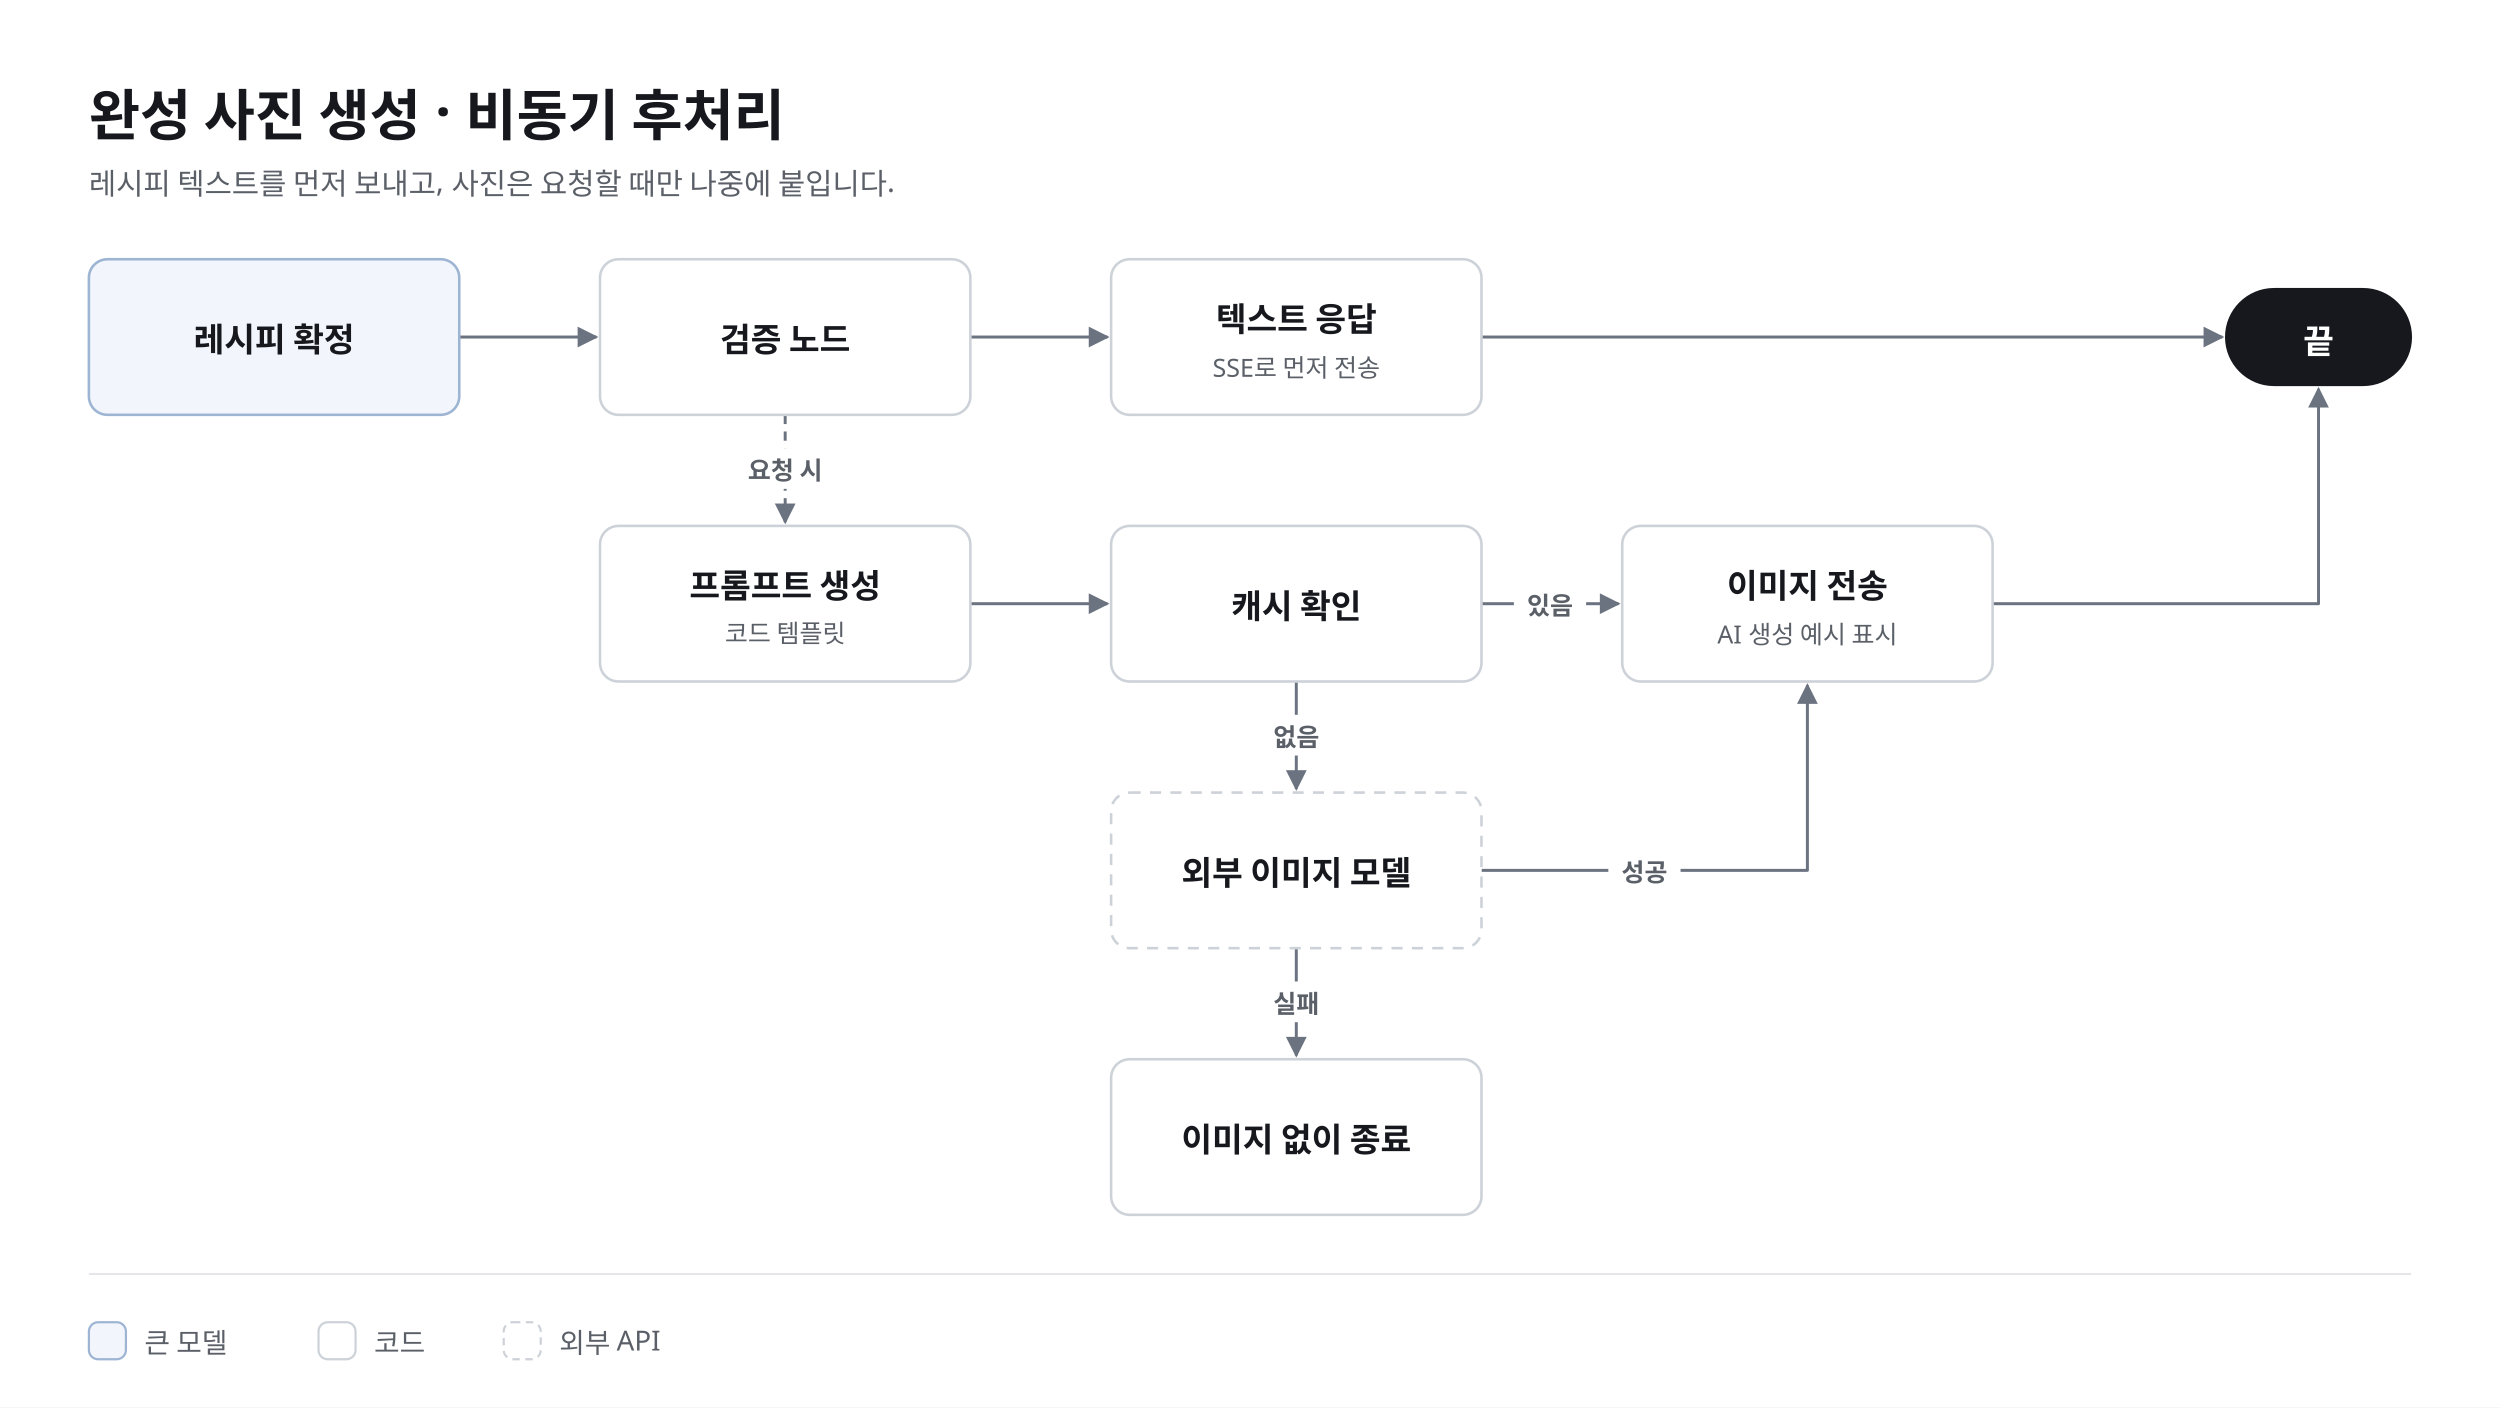
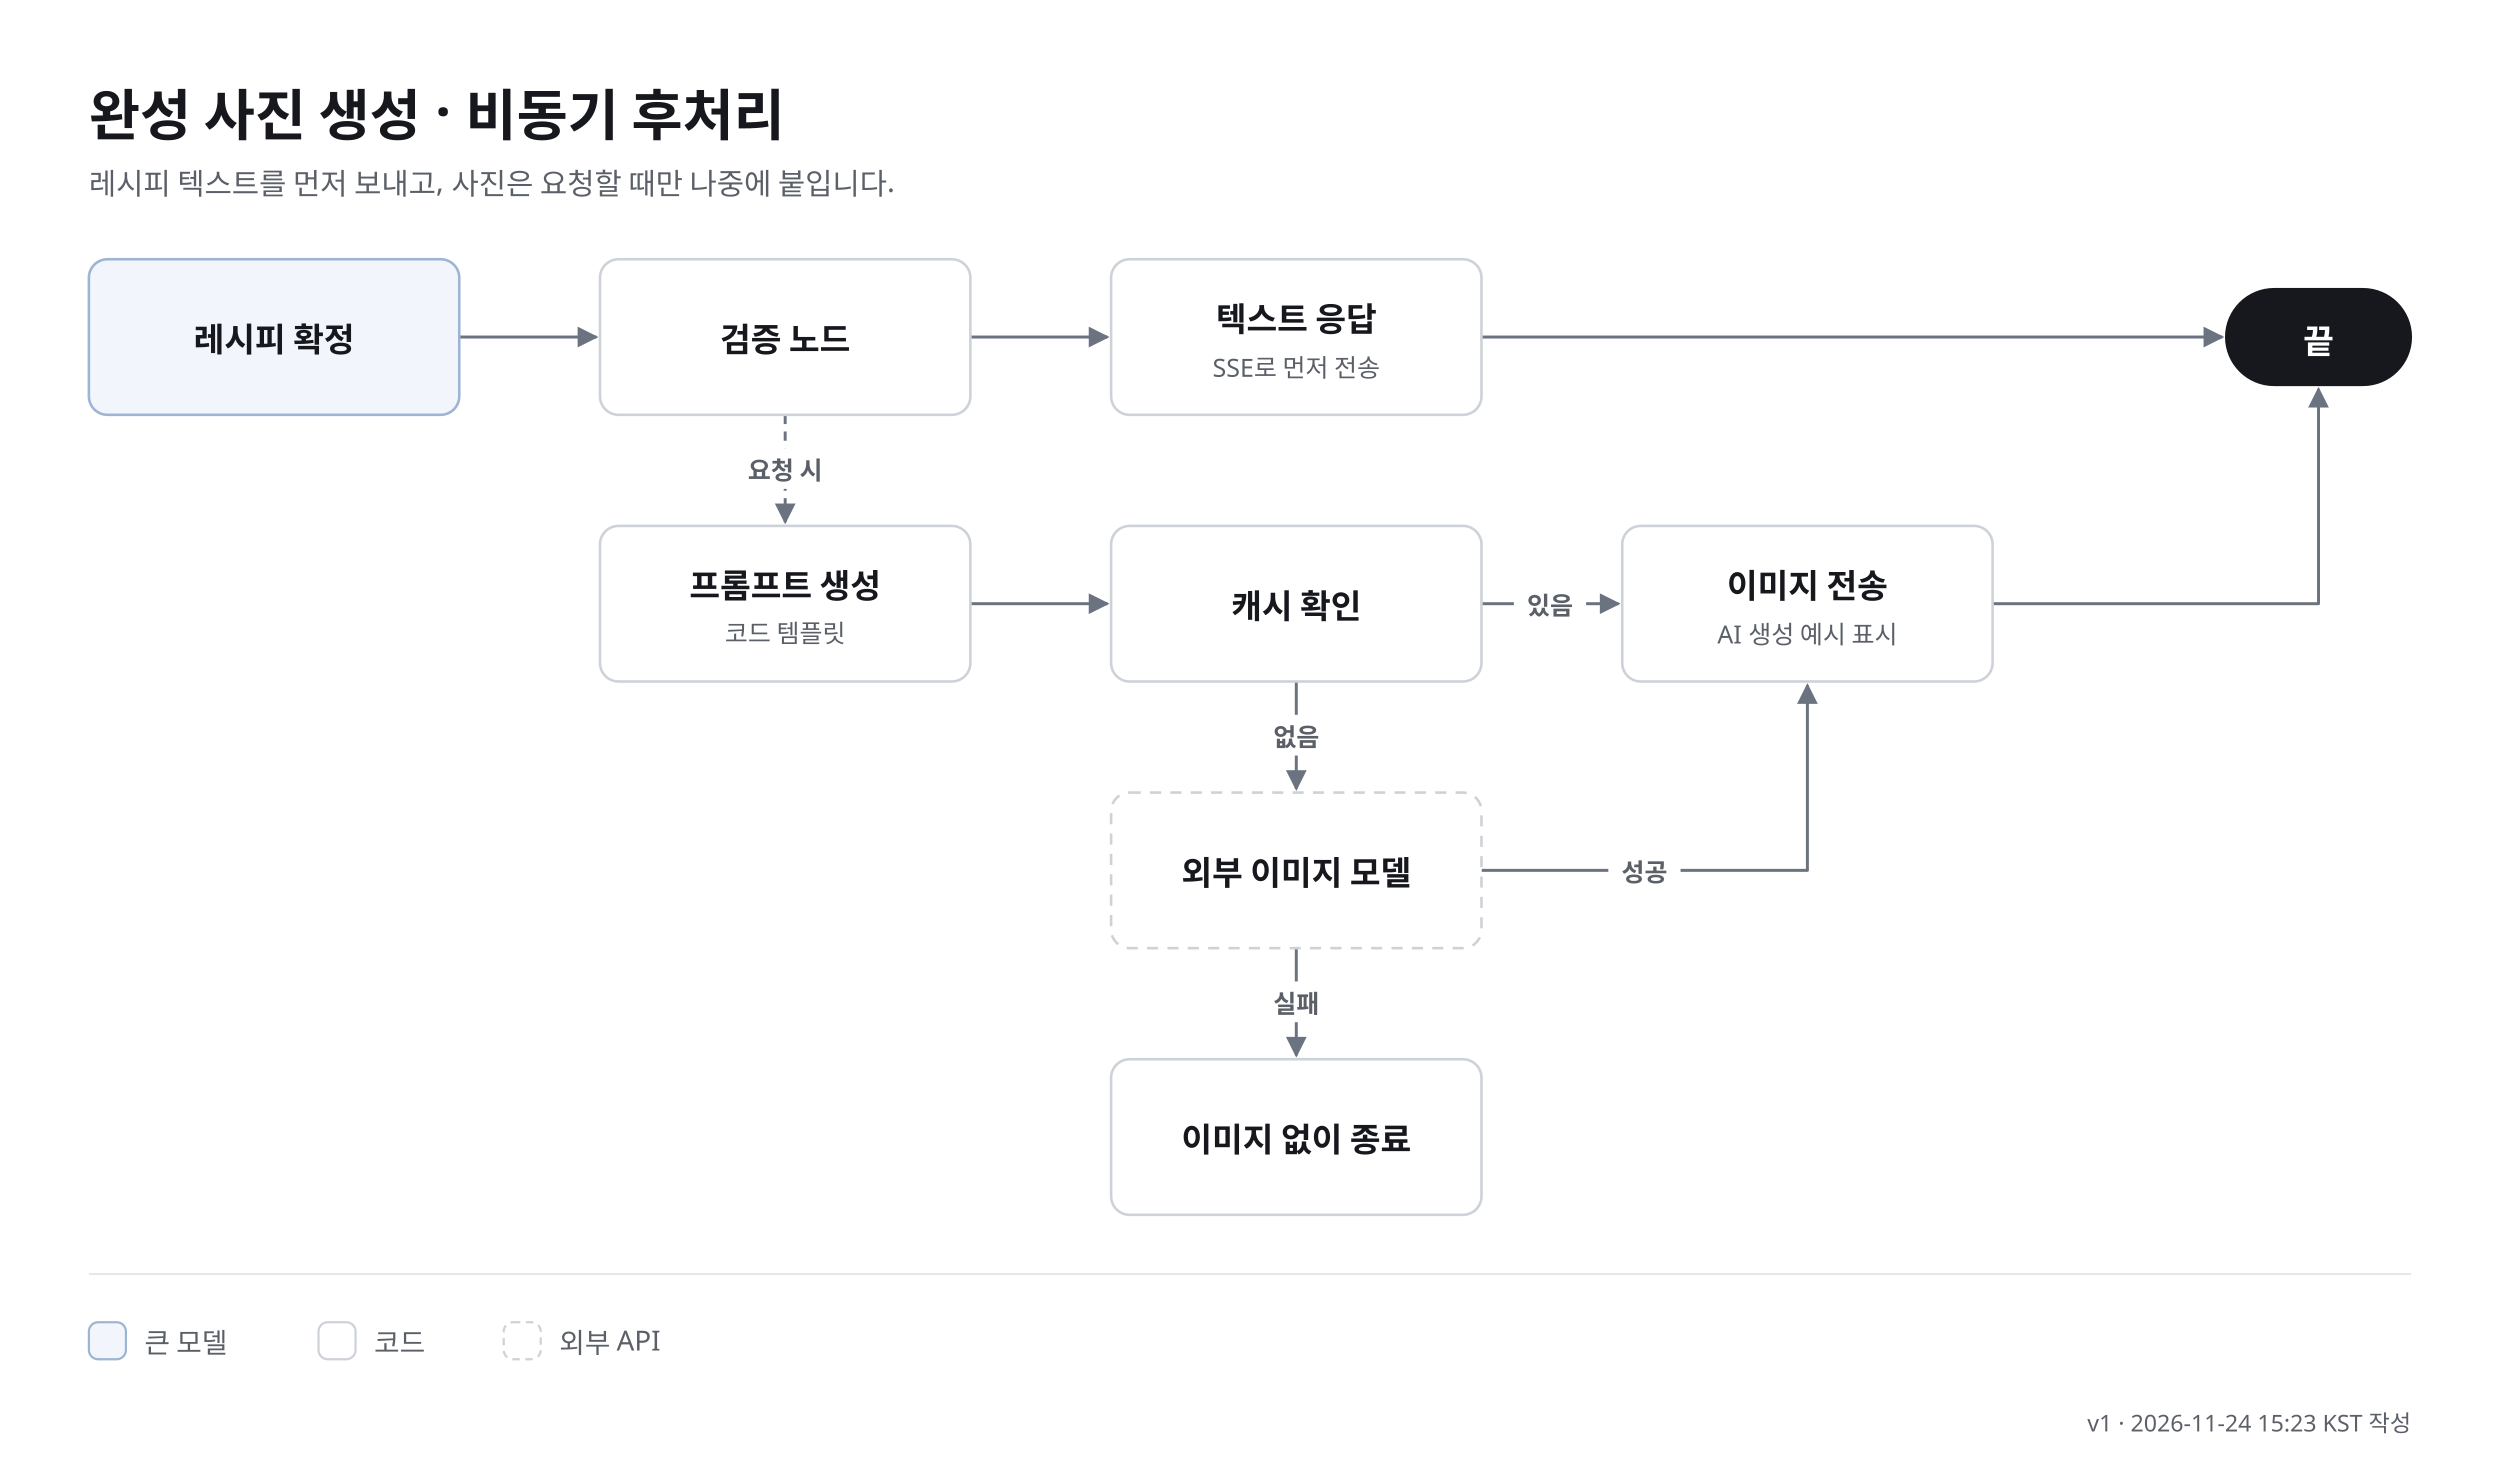
- <svg xmlns="http://www.w3.org/2000/svg" width="1350" height="760" viewBox="0 0 1350 760" font-family="Apple SD Gothic Neo, Pretendard, Noto Sans KR, sans-serif">
+ <svg xmlns="http://www.w3.org/2000/svg" data-spec-hash="b777c9a4bf4f" data-rev="1" data-stamp="2026-11-24 15:23 KST" width="1350" height="790" viewBox="0 0 1350 790" font-family="Apple SD Gothic Neo, Pretendard, Noto Sans KR, sans-serif">
  <defs>
    <marker id="ah" viewBox="0 0 10 10" refX="9" refY="5" markerWidth="7" markerHeight="7" orient="auto-start-reverse">
      <path d="M0 0L10 5L0 10z" fill="#6B7280" />
    </marker>
  </defs>
-   <rect width="1350" height="760" fill="#FFFFFF" />
+   <rect width="1350" height="790" fill="#FFFFFF" />
  <text x="48.0" y="60.0" font-size="30" font-weight="800" fill="#16181D" text-anchor="start" dominant-baseline="central">완성 사진 생성 · 비동기 후처리</text>
  <text x="48.0" y="98.0" font-size="16" font-weight="400" fill="#5B6068" text-anchor="start" dominant-baseline="central">레시피 텍스트를 먼저 보내고, 사진은 요청할 때만 나중에 붙입니다.</text>
  <path d="M248.0 182.0 L322.0 182.0" fill="none" stroke="#6B7280" stroke-width="1.6" stroke-linejoin="round" marker-end="url(#ah)" />
  <path d="M524.0 182.0 L598.0 182.0" fill="none" stroke="#6B7280" stroke-width="1.6" stroke-linejoin="round" marker-end="url(#ah)" />
  <path d="M800.0 182.0 L1200.0 182.0" fill="none" stroke="#6B7280" stroke-width="1.6" stroke-linejoin="round" marker-end="url(#ah)" />
  <path d="M424.0 224.0 L424.0 282.0" fill="none" stroke="#6B7280" stroke-width="1.6" stroke-linejoin="round" marker-end="url(#ah)" stroke-dasharray="5 4" />
  <path d="M524.0 326.0 L598.0 326.0" fill="none" stroke="#6B7280" stroke-width="1.6" stroke-linejoin="round" marker-end="url(#ah)" />
  <path d="M800.0 326.0 L874.0 326.0" fill="none" stroke="#6B7280" stroke-width="1.6" stroke-linejoin="round" marker-end="url(#ah)" />
  <path d="M700.0 368.0 L700.0 426.0" fill="none" stroke="#6B7280" stroke-width="1.6" stroke-linejoin="round" marker-end="url(#ah)" />
  <path d="M800.0 470.0 L976.0 470.0 L976.0 370.0" fill="none" stroke="#6B7280" stroke-width="1.6" stroke-linejoin="round" marker-end="url(#ah)" />
  <path d="M700.0 512.0 L700.0 570.0" fill="none" stroke="#6B7280" stroke-width="1.6" stroke-linejoin="round" marker-end="url(#ah)" />
  <path d="M1076.0 326.0 L1252.0 326.0 L1252.0 210.0" fill="none" stroke="#6B7280" stroke-width="1.6" stroke-linejoin="round" marker-end="url(#ah)" />
  <rect x="48.0" y="140.0" width="200.0" height="84.0" rx="10" fill="#F2F6FC" stroke="#9DB4D3" stroke-width="1.4" />
  <text x="148.0" y="182.0" font-size="18" font-weight="700" fill="#16181D" text-anchor="middle" dominant-baseline="central">레시피 확정</text>
  <rect x="324.0" y="140.0" width="200.0" height="84.0" rx="10" fill="#FFFFFF" stroke="#CDD2D9" stroke-width="1.4" />
  <text x="424.0" y="182.0" font-size="18" font-weight="700" fill="#16181D" text-anchor="middle" dominant-baseline="central">검증 노드</text>
  <rect x="600.0" y="140.0" width="200.0" height="84.0" rx="10" fill="#FFFFFF" stroke="#CDD2D9" stroke-width="1.4" />
  <text x="700.0" y="171.0" font-size="18" font-weight="700" fill="#16181D" text-anchor="middle" dominant-baseline="central">텍스트 응답</text>
  <text x="700.0" y="197.0" font-size="13.5" font-weight="400" fill="#5B6068" text-anchor="middle" dominant-baseline="central">SSE로 먼저 전송</text>
  <rect x="1202.0" y="156.0" width="100.0" height="52.0" rx="26.0" fill="#16181D" stroke="#16181D" stroke-width="1" />
  <text x="1252.0" y="183.0" font-size="18" font-weight="700" fill="#FFFFFF" text-anchor="middle" dominant-baseline="central">끝</text>
  <rect x="324.0" y="284.0" width="200.0" height="84.0" rx="10" fill="#FFFFFF" stroke="#CDD2D9" stroke-width="1.4" />
  <text x="424.0" y="315.0" font-size="18" font-weight="700" fill="#16181D" text-anchor="middle" dominant-baseline="central">프롬프트 생성</text>
  <text x="424.0" y="341.0" font-size="13.5" font-weight="400" fill="#5B6068" text-anchor="middle" dominant-baseline="central">코드 템플릿</text>
  <rect x="600.0" y="284.0" width="200.0" height="84.0" rx="10" fill="#FFFFFF" stroke="#CDD2D9" stroke-width="1.4" />
  <text x="700.0" y="326.0" font-size="18" font-weight="700" fill="#16181D" text-anchor="middle" dominant-baseline="central">캐시 확인</text>
  <rect x="876.0" y="284.0" width="200.0" height="84.0" rx="10" fill="#FFFFFF" stroke="#CDD2D9" stroke-width="1.4" />
  <text x="976.0" y="315.0" font-size="18" font-weight="700" fill="#16181D" text-anchor="middle" dominant-baseline="central">이미지 전송</text>
  <text x="976.0" y="341.0" font-size="13.5" font-weight="400" fill="#5B6068" text-anchor="middle" dominant-baseline="central">AI 생성 예시 표시</text>
  <rect x="600.0" y="428.0" width="200.0" height="84.0" rx="10" fill="#FFFFFF" stroke="#CDD2D9" stroke-width="1.4" stroke-dasharray="6 5" />
  <text x="700.0" y="470.0" font-size="18" font-weight="700" fill="#16181D" text-anchor="middle" dominant-baseline="central">외부 이미지 모델</text>
  <rect x="600.0" y="572.0" width="200.0" height="84.0" rx="10" fill="#FFFFFF" stroke="#CDD2D9" stroke-width="1.4" />
  <text x="700.0" y="614.0" font-size="18" font-weight="700" fill="#16181D" text-anchor="middle" dominant-baseline="central">이미지 없이 종료</text>
  <rect x="393.7" y="242.0" width="60.6" height="22.0" rx="4" fill="#FFFFFF" stroke="#FFFFFF" stroke-width="0" />
  <text x="424.0" y="253.0" font-size="13.5" font-weight="700" fill="#5B6068" text-anchor="middle" dominant-baseline="central">요청 시</text>
  <rect x="817.5" y="315.0" width="39.0" height="22.0" rx="4" fill="#FFFFFF" stroke="#FFFFFF" stroke-width="0" />
  <text x="837.0" y="326.0" font-size="13.5" font-weight="700" fill="#5B6068" text-anchor="middle" dominant-baseline="central">있음</text>
  <rect x="680.5" y="386.0" width="39.0" height="22.0" rx="4" fill="#FFFFFF" stroke="#FFFFFF" stroke-width="0" />
  <text x="700.0" y="397.0" font-size="13.5" font-weight="700" fill="#5B6068" text-anchor="middle" dominant-baseline="central">없음</text>
  <rect x="868.5" y="459.0" width="39.0" height="22.0" rx="4" fill="#FFFFFF" stroke="#FFFFFF" stroke-width="0" />
  <text x="888.0" y="470.0" font-size="13.5" font-weight="700" fill="#5B6068" text-anchor="middle" dominant-baseline="central">성공</text>
  <rect x="680.5" y="530.0" width="39.0" height="22.0" rx="4" fill="#FFFFFF" stroke="#FFFFFF" stroke-width="0" />
  <text x="700.0" y="541.0" font-size="13.5" font-weight="700" fill="#5B6068" text-anchor="middle" dominant-baseline="central">실패</text>
  <path d="M48.0 688.0 L1302.0 688.0" fill="none" stroke="#E3E5E8" stroke-width="1" stroke-linejoin="round" />
  <rect x="48.0" y="714.0" width="20.0" height="20.0" rx="5" fill="#F2F6FC" stroke="#9DB4D3" stroke-width="1.2" />
  <text x="78.0" y="724.0" font-size="15" font-weight="400" fill="#5B6068" text-anchor="start" dominant-baseline="central">큰 모델</text>
  <rect x="172.0" y="714.0" width="20.0" height="20.0" rx="5" fill="#FFFFFF" stroke="#CDD2D9" stroke-width="1.2" />
  <text x="202.0" y="724.0" font-size="15" font-weight="400" fill="#5B6068" text-anchor="start" dominant-baseline="central">코드</text>
  <rect x="272.0" y="714.0" width="20.0" height="20.0" rx="5" fill="#FFFFFF" stroke="#CDD2D9" stroke-width="1.2" stroke-dasharray="4 3" />
  <text x="302.0" y="724.0" font-size="15" font-weight="400" fill="#5B6068" text-anchor="start" dominant-baseline="central">외부 API</text>
+   <text x="1302.0" y="767.0" font-size="12.5" font-weight="400" fill="#5B6068" text-anchor="end" dominant-baseline="central">v1 · 2026-11-24 15:23 KST 작성</text>
</svg>
